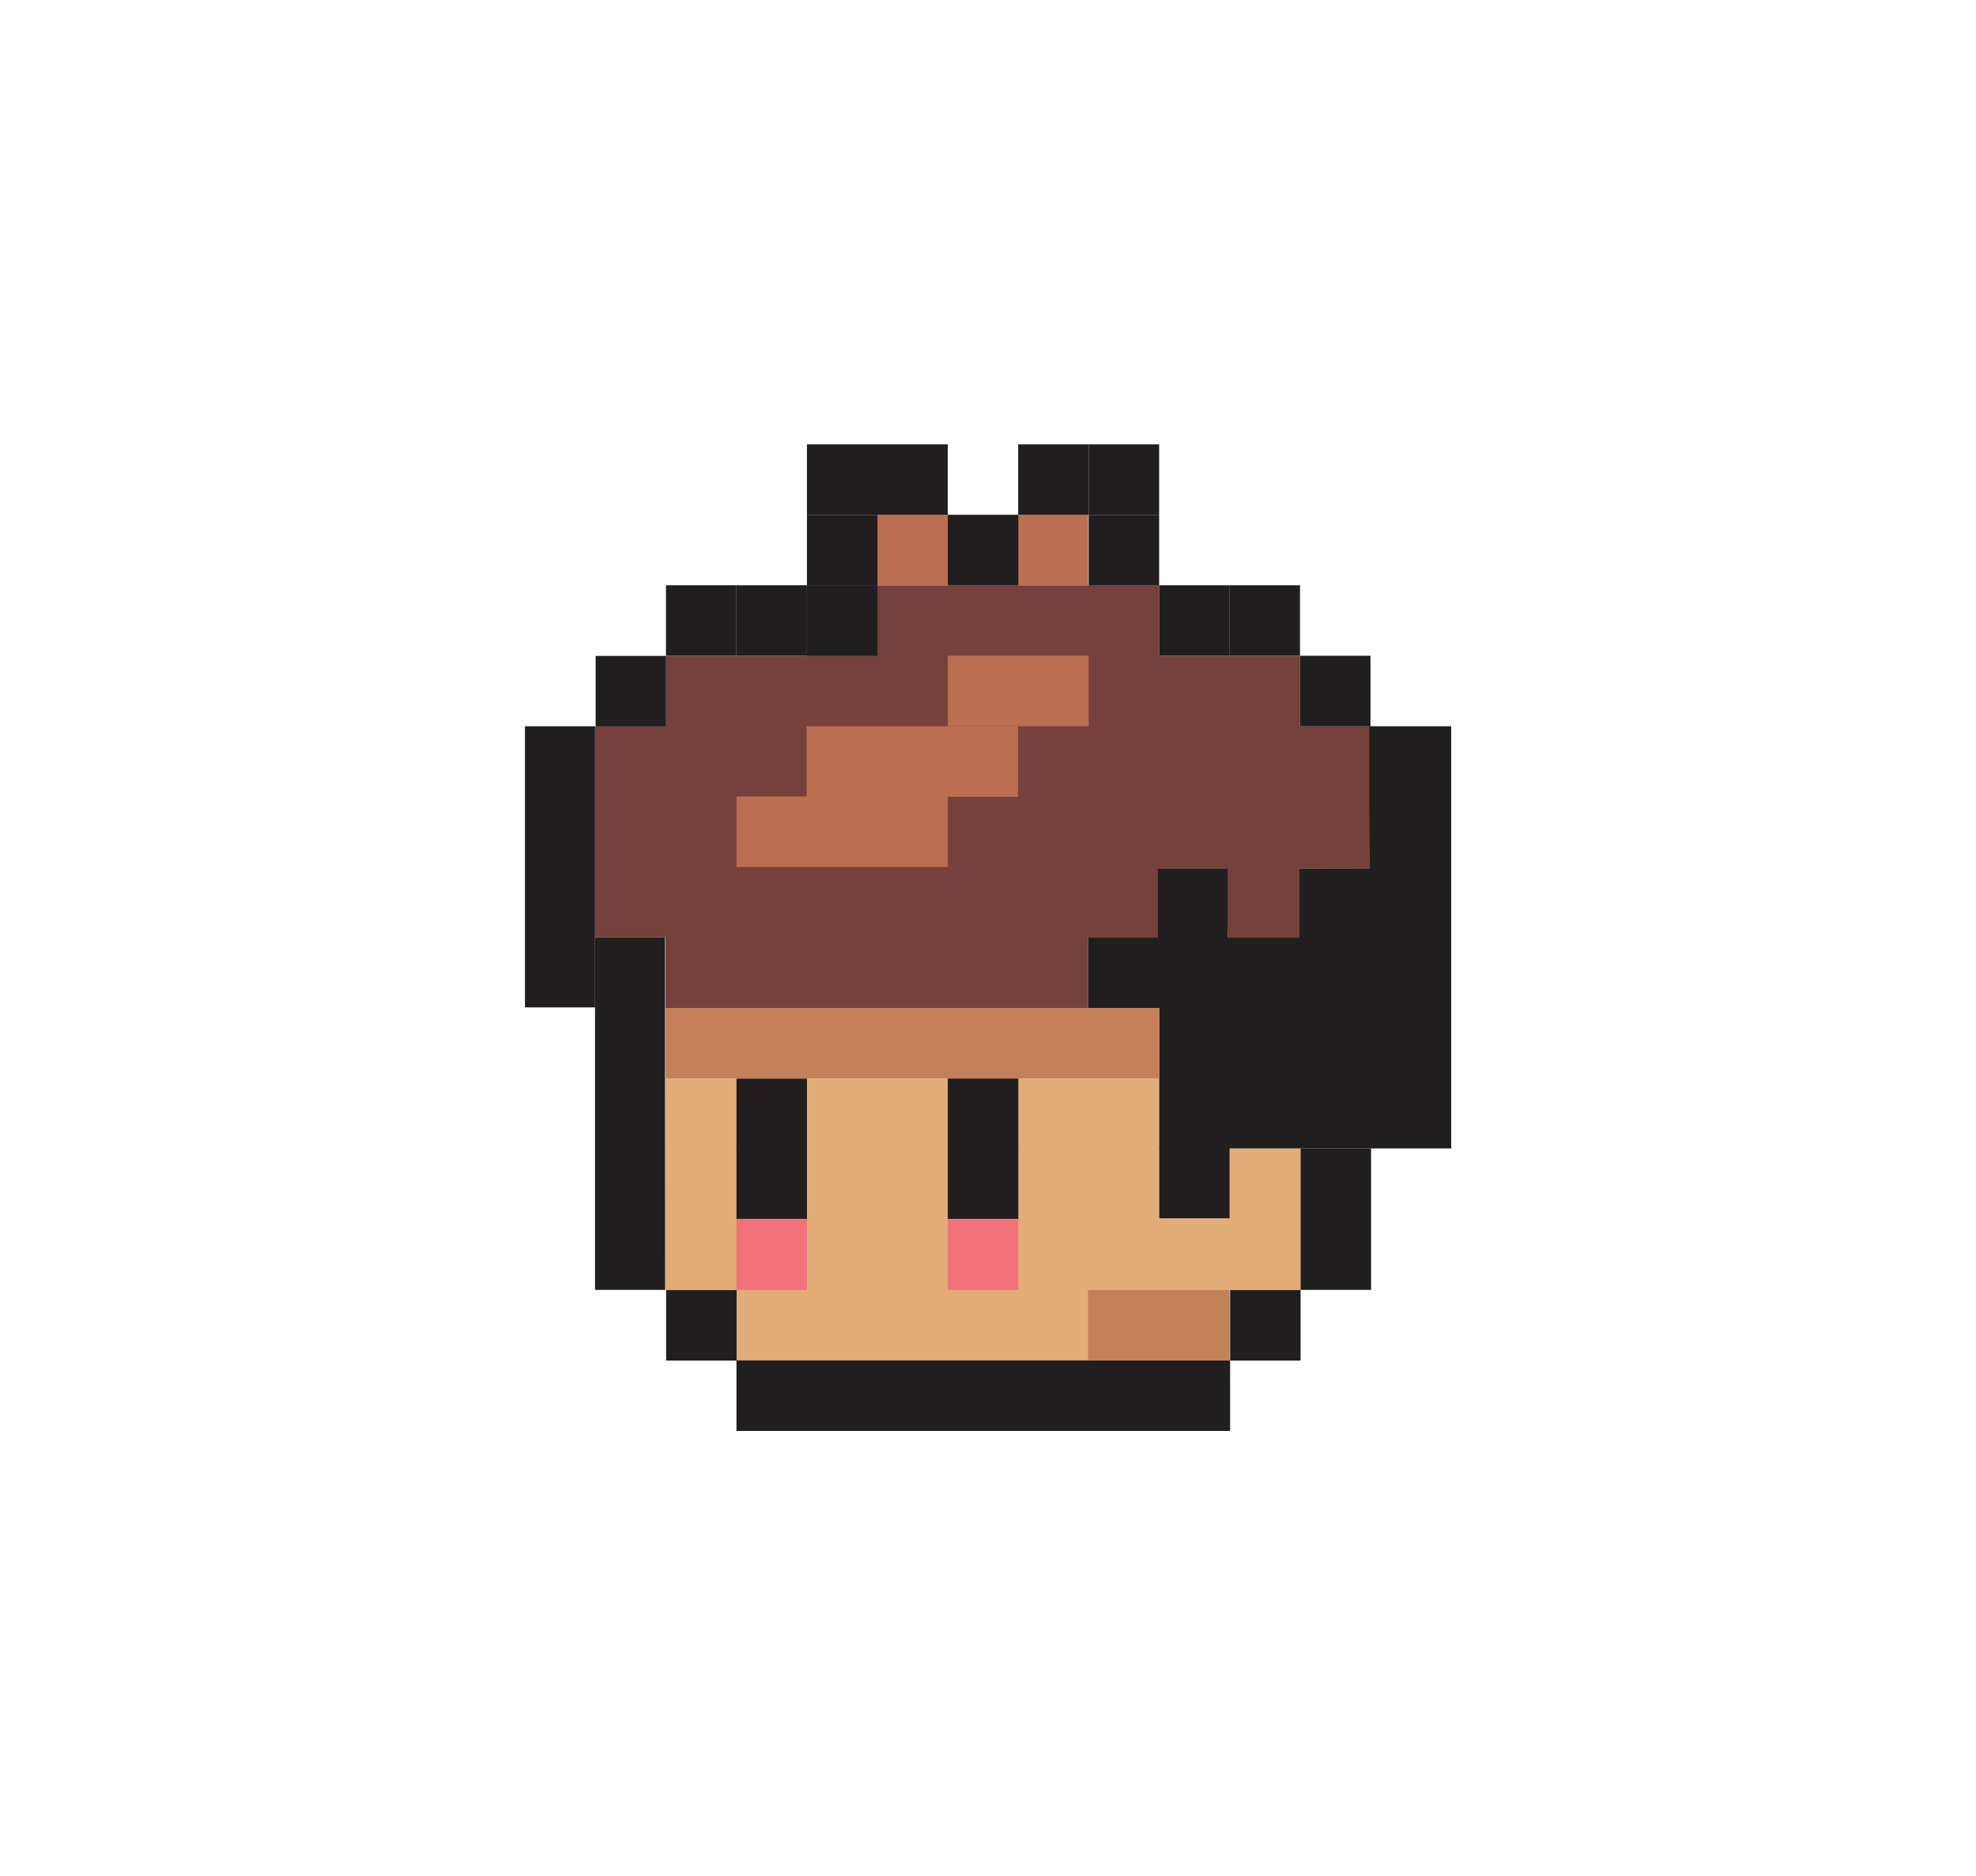
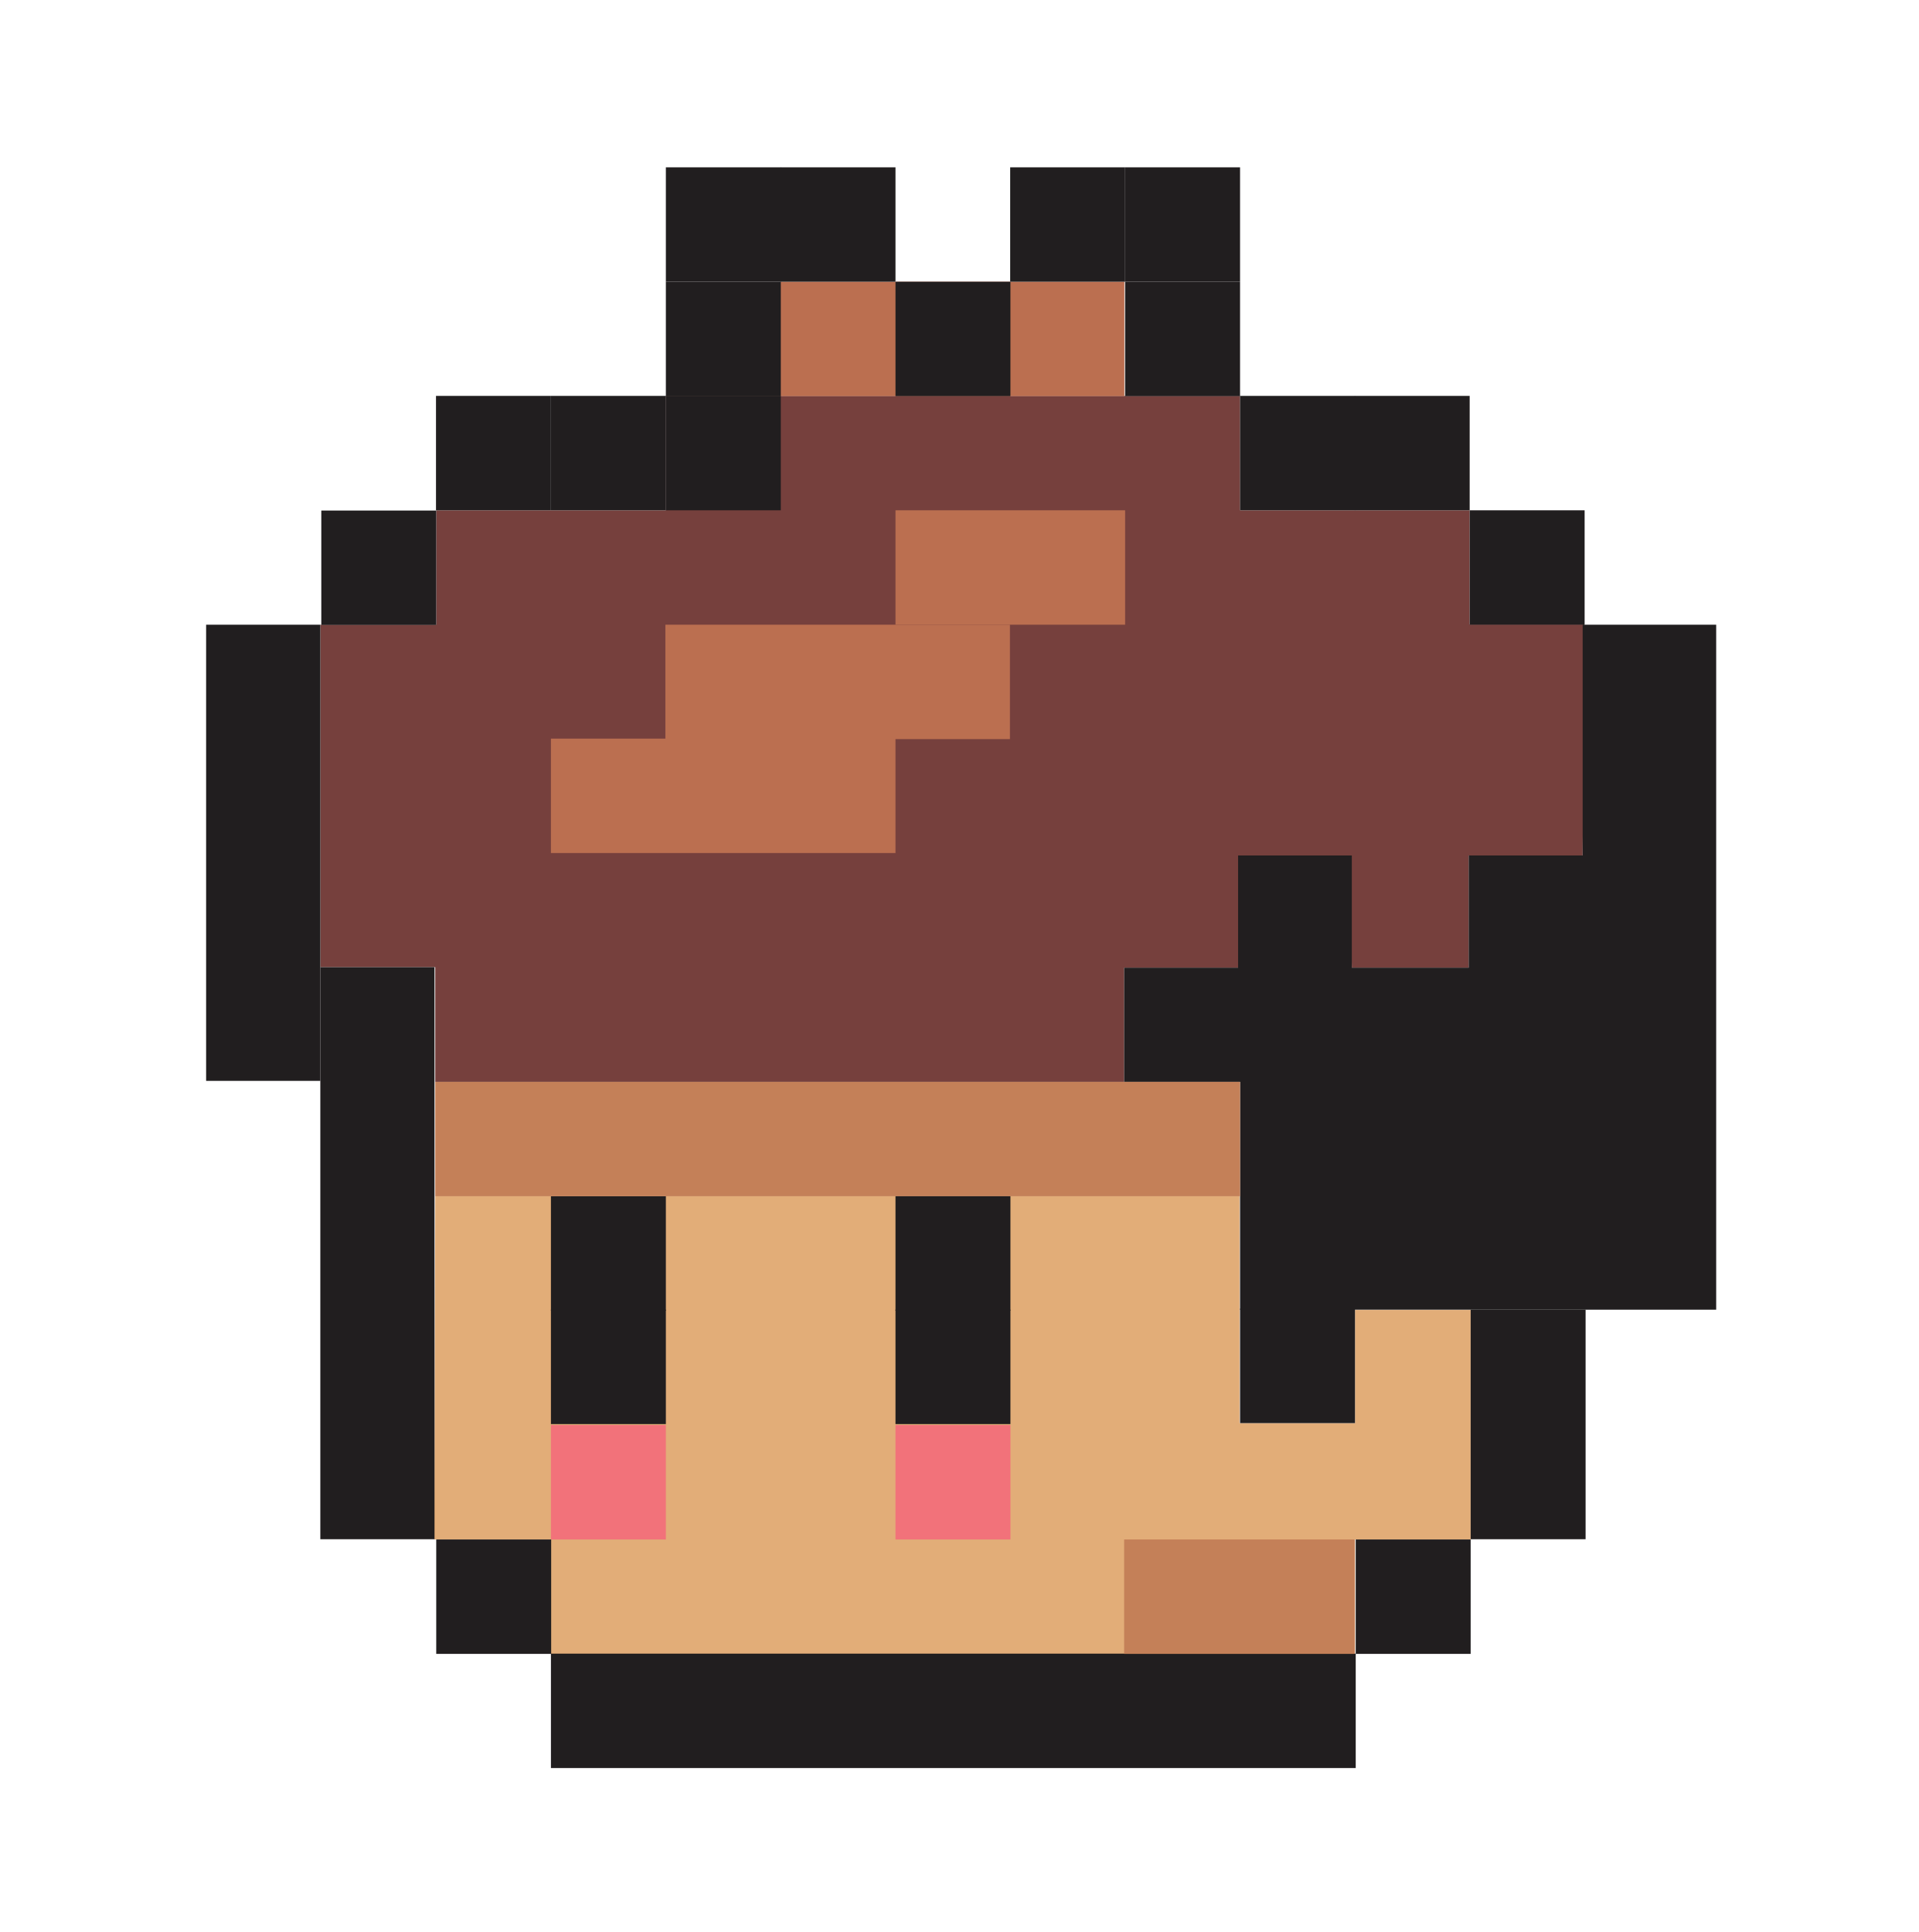
- <svg xmlns="http://www.w3.org/2000/svg" version="1.1" id="Layer_1" x="0px" y="0px" viewBox="0 0 131.74 125" style="enable-background:new 0 0 131.74 125;" xml:space="preserve">
-   <style type="text/css">
- 	.st0{fill:#E2AD78;}
- 	.st1{fill:#76403D;}
- 	.st2{fill:#BB6F50;}
- 	.st3{fill:#211E1F;}
- 	.st4{fill:#F2727A;}
- 	.st5{fill:#C48058;}
- </style>
-   <g>
-     <g>
-       <path class="st0" d="M44.37,71.89c0.34,0,32.89,0,32.89,0v9.32h4.72v-4.65h4.73v9.43h-4.73v4.7H49.1v-4.7h-4.77L44.37,71.89z" />
-       <polygon class="st1" points="58.49,39.01 77.28,39.01 77.28,43.71 86.67,43.71 86.67,48.4 91.36,48.4 91.29,57.9 86.63,57.89     86.63,62.5 81.85,62.5 81.78,57.9 77.28,57.9 77.2,62.5 72.54,62.5 72.54,67.19 44.37,67.19 44.37,62.48 39.67,62.48 39.67,48.41     44.41,48.41 44.41,43.71 49.1,43.71 53.8,43.71 53.8,39.01   " />
-       <rect x="58.48" y="34.32" class="st2" width="14.07" height="4.7" />
-       <polyline class="st3" points="72.54,63.99 72.54,62.5 77.2,62.5 77.2,57.89 81.85,57.89 81.85,62.5 86.63,62.5 86.63,57.89     91.29,57.89 91.29,48.41 96.75,48.41 96.75,76.55 77.28,76.55 77.28,67.19 72.54,67.19 72.54,63.99   " />
-       <rect x="39.71" y="43.72" class="st3" width="4.7" height="4.7" />
-       <rect x="44.41" y="85.99" class="st3" width="4.7" height="4.7" />
-       <rect x="49.1" y="76.55" class="st3" width="4.7" height="4.7" />
-       <rect x="49.1" y="81.29" class="st4" width="4.7" height="4.7" />
-       <rect x="63.19" y="81.29" class="st4" width="4.7" height="4.7" />
-       <rect x="49.1" y="71.89" class="st3" width="4.7" height="4.7" />
-       <rect x="44.37" y="67.19" class="st5" width="32.91" height="4.7" />
-       <rect x="49.1" y="53.09" class="st2" width="14.09" height="4.7" />
-       <rect x="53.78" y="48.41" class="st2" width="14.09" height="4.7" />
-       <rect x="63.19" y="43.71" class="st2" width="9.39" height="4.7" />
-       <rect x="63.19" y="76.55" class="st3" width="4.7" height="4.7" />
-       <rect x="63.19" y="71.89" class="st3" width="4.7" height="4.7" />
-       <rect x="49.1" y="90.68" class="st3" width="32.91" height="4.7" />
-       <rect x="44.4" y="39.01" class="st3" width="4.7" height="4.7" />
-       <rect x="49.1" y="39.01" class="st3" width="4.7" height="4.7" />
-       <rect x="53.8" y="39.01" class="st3" width="4.7" height="4.7" />
-       <rect x="53.8" y="34.32" class="st3" width="4.7" height="4.7" />
-       <rect x="53.8" y="29.62" class="st3" width="4.7" height="4.7" />
-       <rect x="58.49" y="29.62" class="st3" width="4.7" height="4.7" />
-       <rect x="63.19" y="34.32" class="st3" width="4.7" height="4.7" />
-       <rect x="67.88" y="29.62" class="st3" width="4.7" height="4.7" />
-       <rect x="72.58" y="29.62" class="st3" width="4.7" height="4.7" />
-       <rect x="72.58" y="34.32" class="st3" width="4.7" height="4.7" />
-       <rect x="77.28" y="39.01" class="st3" width="4.7" height="4.7" />
-       <rect x="81.97" y="39.01" class="st3" width="4.7" height="4.7" />
-       <rect x="86.67" y="43.71" class="st3" width="4.7" height="4.7" />
-       <rect x="82.01" y="85.99" class="st3" width="4.7" height="4.7" />
-       <rect x="72.54" y="85.99" class="st5" width="9.43" height="4.7" />
-       <rect x="77.28" y="76.51" class="st3" width="4.7" height="4.7" />
-       <rect x="86.71" y="76.55" class="st3" width="4.7" height="9.43" />
-       <rect x="35" y="48.41" class="st3" width="4.67" height="18.74" />
-       <rect x="39.67" y="62.48" class="st3" width="4.67" height="23.5" />
+ <svg xmlns="http://www.w3.org/2000/svg" width="286" height="288" overflow="hidden">
+   <defs>
+     <clipPath id="clip0">
+       <rect x="480" y="216" width="286" height="288" />
+     </clipPath>
+     <clipPath id="clip1">
+       <rect x="480" y="216" width="286" height="287" />
+     </clipPath>
+   </defs>
+   <g clip-path="url(#clip0)" transform="translate(-480 -216)">
+     <g clip-path="url(#clip1)">
+       <path d="M161.001 260.86C162.235 260.86 280.346 260.86 280.346 260.86L280.346 294.679 297.473 294.679 297.473 277.806 314.636 277.806 314.636 312.024 297.473 312.024 297.473 329.078 178.165 329.078 178.165 312.024 160.856 312.024 161.001 260.86Z" fill="#E2AD78" fill-rule="nonzero" fill-opacity="1" transform="matrix(1.00455 0 0 1 383.145 133.463)" />
+       <path d="M212.237 141.552 280.419 141.552 280.419 158.606 314.491 158.606 314.491 175.625 331.509 175.625 331.255 210.096 314.346 210.06 314.346 226.788 297.001 226.788 296.747 210.096 280.419 210.096 280.128 226.788 263.219 226.788 263.219 243.806 161.001 243.806 161.001 226.715 143.947 226.715 143.947 175.661 161.146 175.661 161.146 158.606 178.165 158.606 195.219 158.606 195.219 141.552Z" fill="#76403D" fill-rule="nonzero" fill-opacity="1" transform="matrix(1.00455 0 0 1 383.145 133.463)" />
+       <path d="M212.201 124.534 263.255 124.534 263.255 141.588 212.201 141.588Z" fill="#BB6F50" fill-rule="nonzero" fill-opacity="1" transform="matrix(1.00455 0 0 1 383.145 133.463)" />
+       <path d="M263.219 232.194 263.219 226.788 280.128 226.788 280.128 210.06 297.001 210.06 297.001 226.788 314.346 226.788 314.346 210.06 331.255 210.06 331.255 175.661 351.068 175.661 351.068 277.77 280.419 277.77 280.419 243.806 263.219 243.806 263.219 232.194" fill="#211E1F" fill-rule="nonzero" fill-opacity="1" transform="matrix(1.00455 0 0 1 383.145 133.463)" />
+       <path d="M144.092 158.643 161.146 158.643 161.146 175.697 144.092 175.697Z" fill="#211E1F" fill-rule="nonzero" fill-opacity="1" transform="matrix(1.00455 0 0 1 383.145 133.463)" />
+       <path d="M161.146 312.024 178.201 312.024 178.201 329.078 161.146 329.078Z" fill="#211E1F" fill-rule="nonzero" fill-opacity="1" transform="matrix(1.00455 0 0 1 383.145 133.463)" />
+       <path d="M178.165 277.77 195.219 277.77 195.219 294.824 178.165 294.824Z" fill="#211E1F" fill-rule="nonzero" fill-opacity="1" transform="matrix(1.00455 0 0 1 383.145 133.463)" />
+       <path d="M178.165 294.969 195.219 294.969 195.219 312.024 178.165 312.024Z" fill="#F2727A" fill-rule="nonzero" fill-opacity="1" transform="matrix(1.00455 0 0 1 383.145 133.463)" />
+       <path d="M229.292 294.969 246.346 294.969 246.346 312.024 229.292 312.024Z" fill="#F2727A" fill-rule="nonzero" fill-opacity="1" transform="matrix(1.00455 0 0 1 383.145 133.463)" />
+       <path d="M178.165 260.86 195.219 260.86 195.219 277.915 178.165 277.915Z" fill="#211E1F" fill-rule="nonzero" fill-opacity="1" transform="matrix(1.00455 0 0 1 383.145 133.463)" />
+       <path d="M161.001 243.806 280.419 243.806 280.419 260.86 161.001 260.86Z" fill="#C48058" fill-rule="nonzero" fill-opacity="1" transform="matrix(1.00455 0 0 1 383.145 133.463)" />
+       <path d="M178.165 192.643 229.292 192.643 229.292 209.697 178.165 209.697Z" fill="#BB6F50" fill-rule="nonzero" fill-opacity="1" transform="matrix(1.00455 0 0 1 383.145 133.463)" />
+       <path d="M195.146 175.661 246.273 175.661 246.273 192.715 195.146 192.715Z" fill="#BB6F50" fill-rule="nonzero" fill-opacity="1" transform="matrix(1.00455 0 0 1 383.145 133.463)" />
+       <path d="M229.292 158.606 263.364 158.606 263.364 175.661 229.292 175.661Z" fill="#BB6F50" fill-rule="nonzero" fill-opacity="1" transform="matrix(1.00455 0 0 1 383.145 133.463)" />
+       <path d="M229.292 277.77 246.346 277.77 246.346 294.824 229.292 294.824Z" fill="#211E1F" fill-rule="nonzero" fill-opacity="1" transform="matrix(1.00455 0 0 1 383.145 133.463)" />
+       <path d="M229.292 260.86 246.346 260.86 246.346 277.915 229.292 277.915Z" fill="#211E1F" fill-rule="nonzero" fill-opacity="1" transform="matrix(1.00455 0 0 1 383.145 133.463)" />
+       <path d="M178.165 329.042 297.582 329.042 297.582 346.096 178.165 346.096Z" fill="#211E1F" fill-rule="nonzero" fill-opacity="1" transform="matrix(1.00455 0 0 1 383.145 133.463)" />
+       <path d="M161.11 141.552 178.165 141.552 178.165 158.606 161.11 158.606Z" fill="#211E1F" fill-rule="nonzero" fill-opacity="1" transform="matrix(1.00455 0 0 1 383.145 133.463)" />
+       <path d="M178.165 141.552 195.219 141.552 195.219 158.606 178.165 158.606Z" fill="#211E1F" fill-rule="nonzero" fill-opacity="1" transform="matrix(1.00455 0 0 1 383.145 133.463)" />
+       <path d="M195.219 141.552 212.273 141.552 212.273 158.606 195.219 158.606Z" fill="#211E1F" fill-rule="nonzero" fill-opacity="1" transform="matrix(1.00455 0 0 1 383.145 133.463)" />
+       <path d="M195.219 124.534 212.273 124.534 212.273 141.588 195.219 141.588Z" fill="#211E1F" fill-rule="nonzero" fill-opacity="1" transform="matrix(1.00455 0 0 1 383.145 133.463)" />
+       <path d="M195.219 107.479 212.273 107.479 212.273 124.534 195.219 124.534Z" fill="#211E1F" fill-rule="nonzero" fill-opacity="1" transform="matrix(1.00455 0 0 1 383.145 133.463)" />
+       <path d="M212.237 107.479 229.292 107.479 229.292 124.534 212.237 124.534Z" fill="#211E1F" fill-rule="nonzero" fill-opacity="1" transform="matrix(1.00455 0 0 1 383.145 133.463)" />
+       <path d="M229.292 124.534 246.346 124.534 246.346 141.588 229.292 141.588Z" fill="#211E1F" fill-rule="nonzero" fill-opacity="1" transform="matrix(1.00455 0 0 1 383.145 133.463)" />
+       <path d="M246.31 107.479 263.364 107.479 263.364 124.534 246.31 124.534Z" fill="#211E1F" fill-rule="nonzero" fill-opacity="1" transform="matrix(1.00455 0 0 1 383.145 133.463)" />
+       <path d="M263.364 107.479 280.419 107.479 280.419 124.534 263.364 124.534Z" fill="#211E1F" fill-rule="nonzero" fill-opacity="1" transform="matrix(1.00455 0 0 1 383.145 133.463)" />
+       <path d="M263.364 124.534 280.419 124.534 280.419 141.588 263.364 141.588Z" fill="#211E1F" fill-rule="nonzero" fill-opacity="1" transform="matrix(1.00455 0 0 1 383.145 133.463)" />
+       <path d="M280.419 141.552 297.473 141.552 297.473 158.606 280.419 158.606Z" fill="#211E1F" fill-rule="nonzero" fill-opacity="1" transform="matrix(1.00455 0 0 1 383.145 133.463)" />
+       <path d="M297.437 141.552 314.491 141.552 314.491 158.606 297.437 158.606Z" fill="#211E1F" fill-rule="nonzero" fill-opacity="1" transform="matrix(1.00455 0 0 1 383.145 133.463)" />
+       <path d="M314.491 158.606 331.546 158.606 331.546 175.661 314.491 175.661Z" fill="#211E1F" fill-rule="nonzero" fill-opacity="1" transform="matrix(1.00455 0 0 1 383.145 133.463)" />
+       <path d="M297.582 312.024 314.636 312.024 314.636 329.078 297.582 329.078Z" fill="#211E1F" fill-rule="nonzero" fill-opacity="1" transform="matrix(1.00455 0 0 1 383.145 133.463)" />
+       <path d="M263.219 312.024 297.437 312.024 297.437 329.078 263.219 329.078Z" fill="#C48058" fill-rule="nonzero" fill-opacity="1" transform="matrix(1.00455 0 0 1 383.145 133.463)" />
+       <path d="M280.419 277.625 297.473 277.625 297.473 294.679 280.419 294.679Z" fill="#211E1F" fill-rule="nonzero" fill-opacity="1" transform="matrix(1.00455 0 0 1 383.145 133.463)" />
+       <path d="M314.636 277.77 331.691 277.77 331.691 311.987 314.636 311.987Z" fill="#211E1F" fill-rule="nonzero" fill-opacity="1" transform="matrix(1.00455 0 0 1 383.145 133.463)" />
+       <path d="M127.001 175.661 143.947 175.661 143.947 243.661 127.001 243.661Z" fill="#211E1F" fill-rule="nonzero" fill-opacity="1" transform="matrix(1.00455 0 0 1 383.145 133.463)" />
+       <path d="M143.947 226.715 160.892 226.715 160.892 311.987 143.947 311.987Z" fill="#211E1F" fill-rule="nonzero" fill-opacity="1" transform="matrix(1.00455 0 0 1 383.145 133.463)" />
    </g>
  </g>
</svg>
